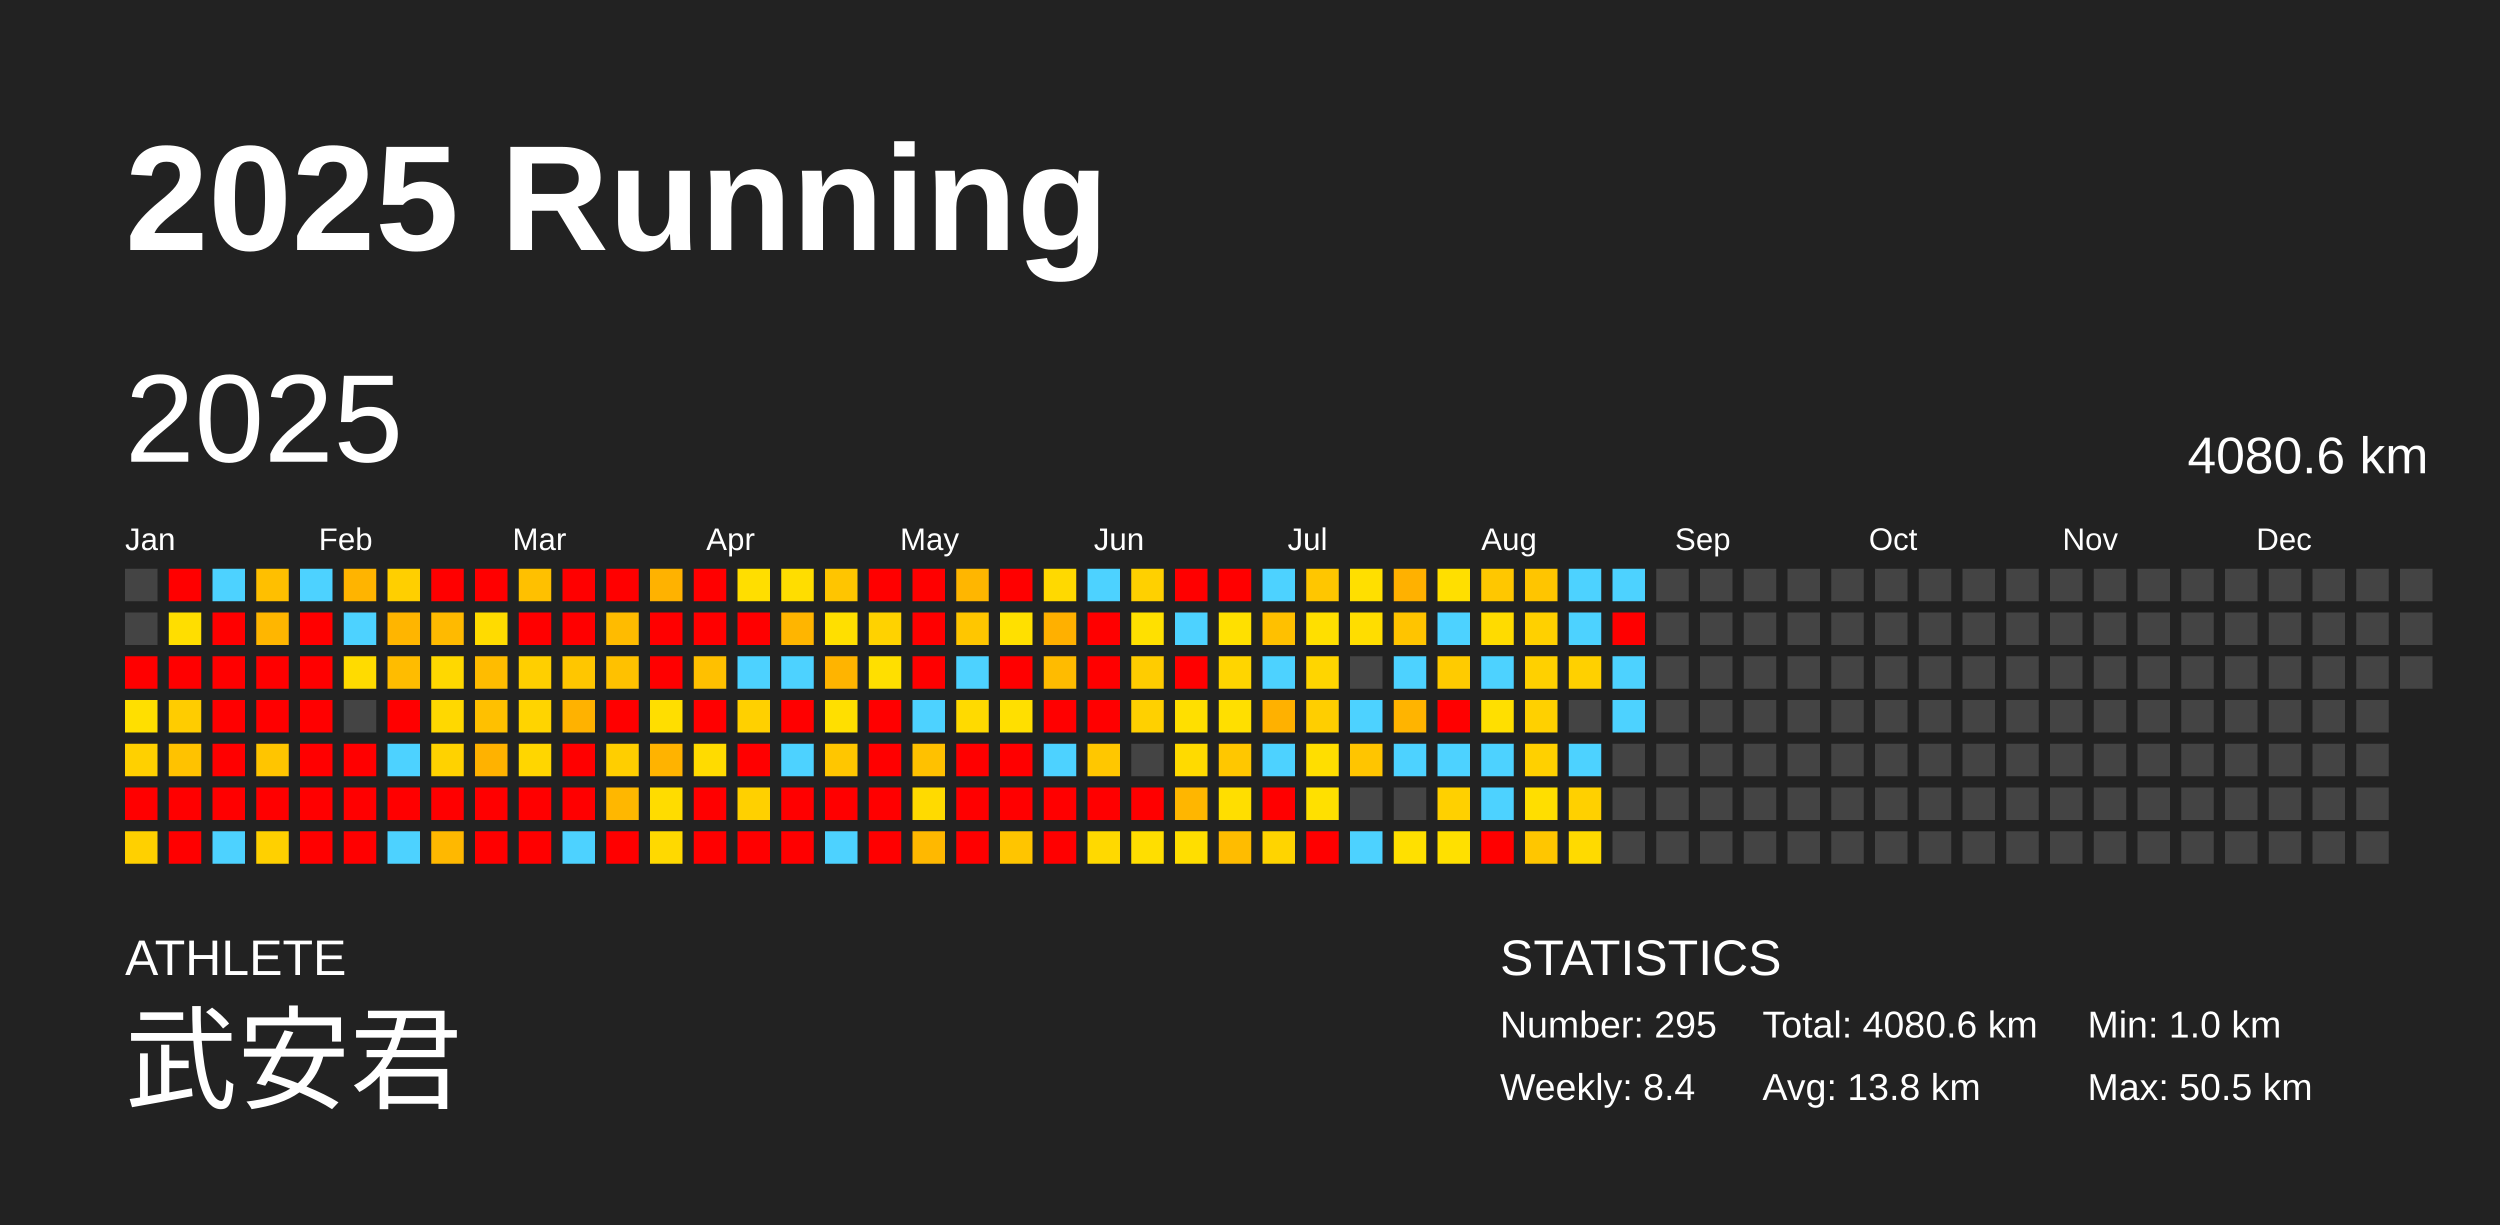
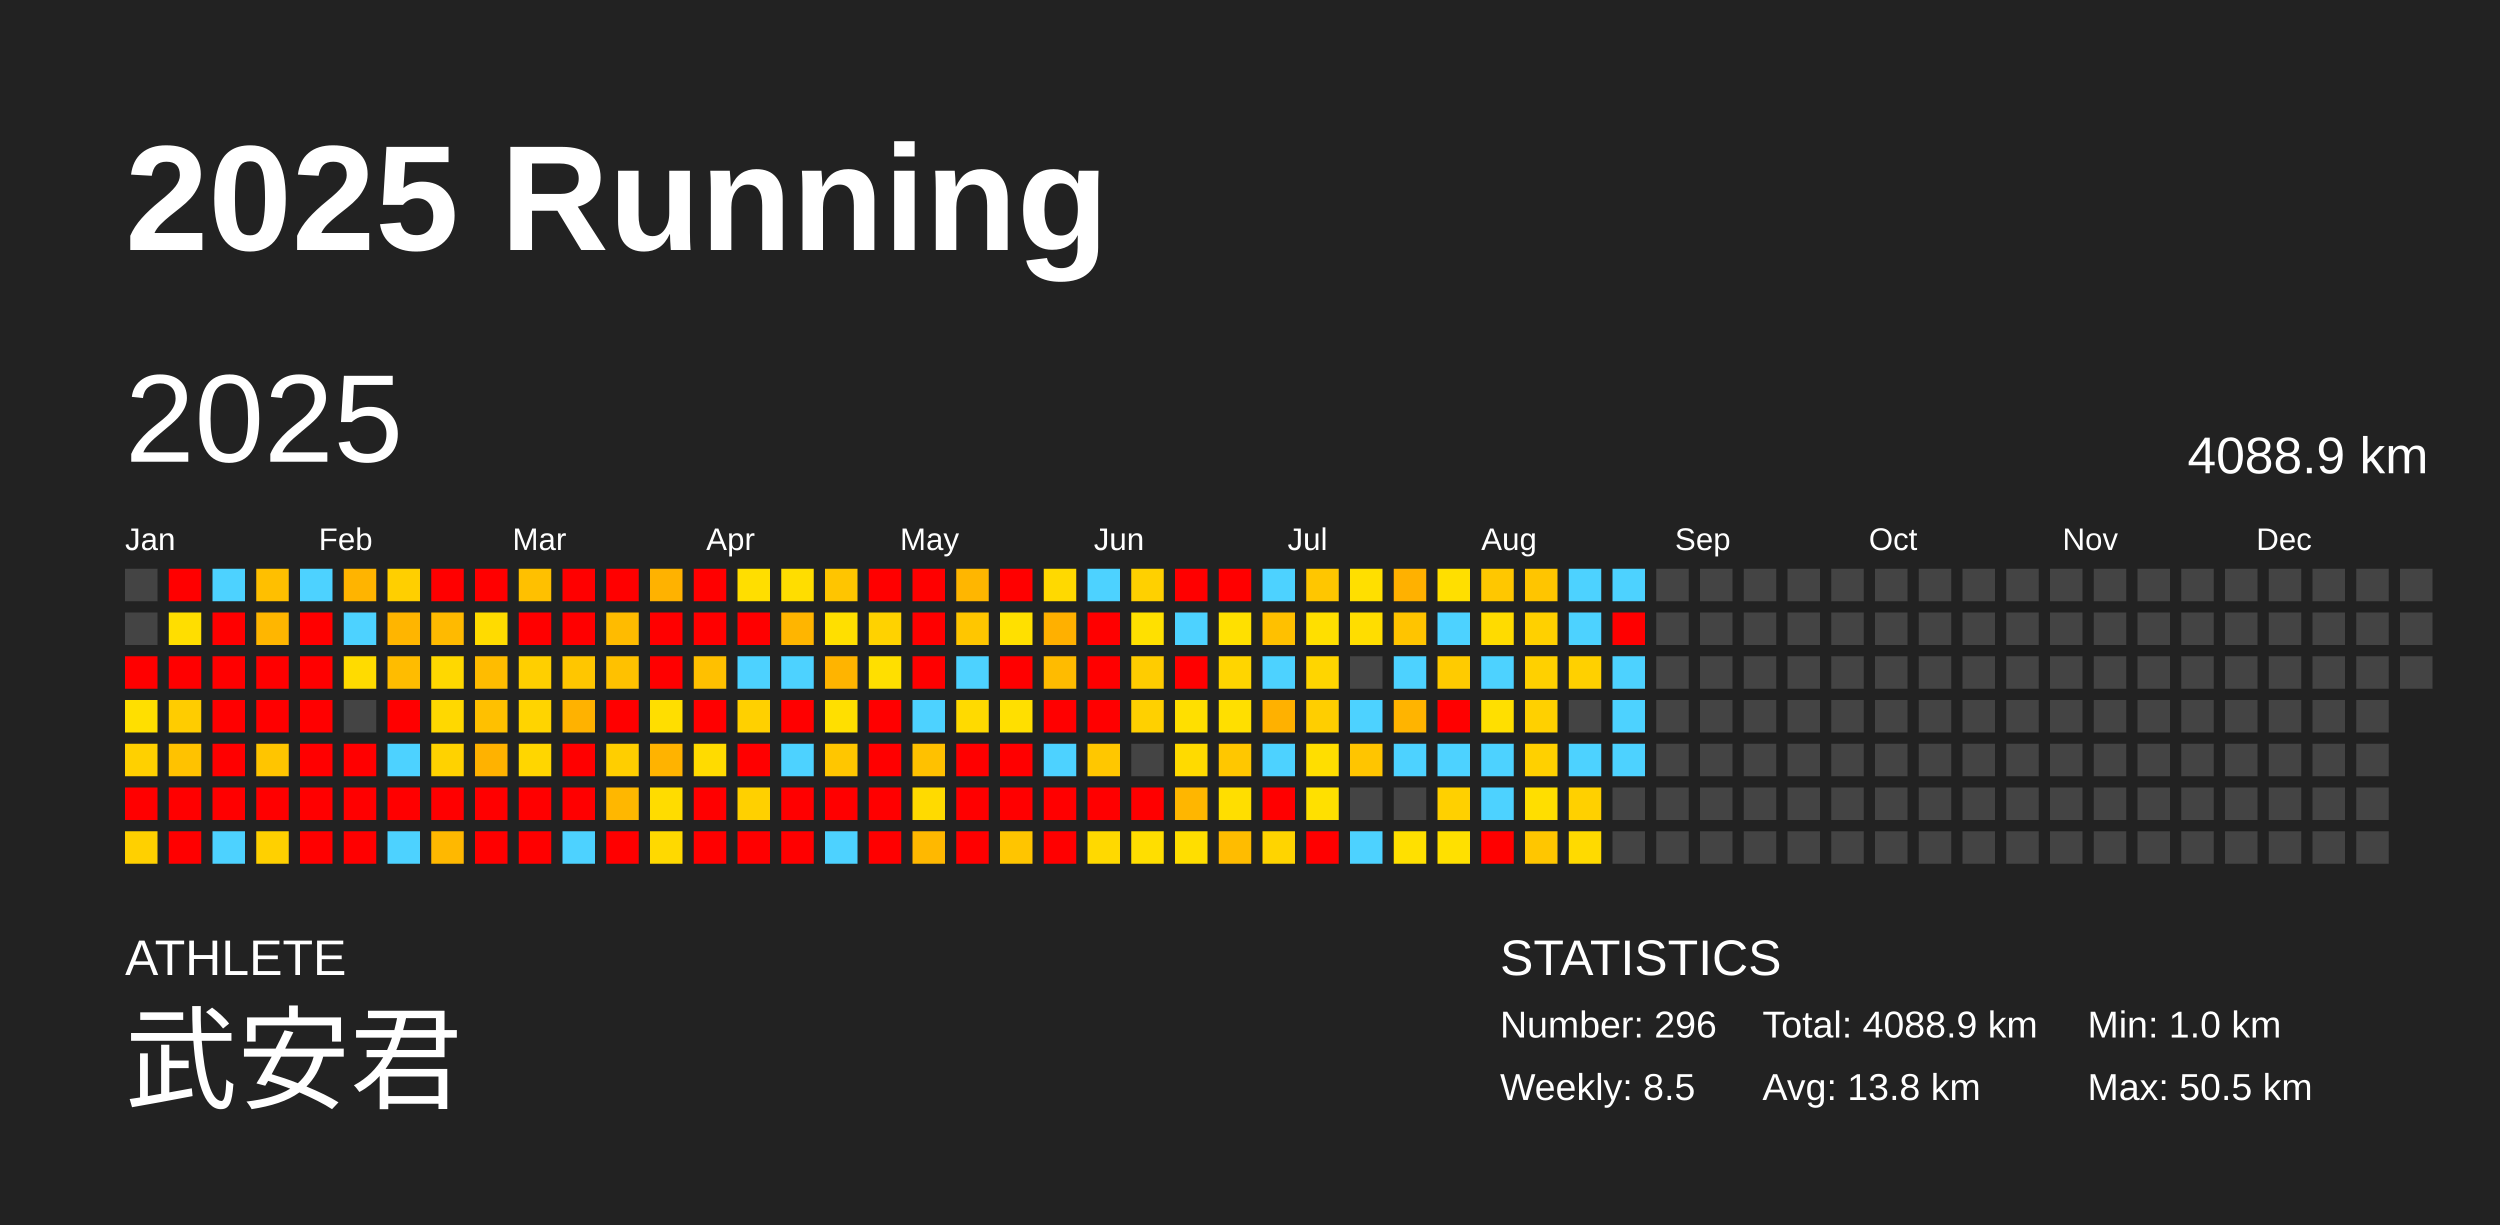
<svg xmlns="http://www.w3.org/2000/svg" baseProfile="full" height="98mm" version="1.1" viewBox="0,0,200,98" width="200mm">
  <defs />
  <rect fill="#222222" height="98" width="200" x="0" y="0" />
  <text fill="#FFFFFF" style="font-size:12px; font-family:Arial; font-weight:bold;" x="10" y="20">2025 Running</text>
  <text fill="#FFFFFF" style="font-size:4px; font-family:Arial" x="10" y="78">ATHLETE</text>
  <text fill="#FFFFFF" style="font-size:9px; font-family:Arial" x="10" y="88">武安君</text>
  <text fill="#FFFFFF" style="font-size:4px; font-family:Arial" x="120" y="78">STATISTICS</text>
-   <text fill="#FFFFFF" style="font-size:3px; font-family:Arial" x="120" y="83">Number: 295</text>
-   <text fill="#FFFFFF" style="font-size:3px; font-family:Arial" x="120" y="88">Weekly: 8.4</text>
-   <text fill="#FFFFFF" style="font-size:3px; font-family:Arial" x="141" y="83">Total: 4080.6 km</text>
+   <text fill="#FFFFFF" style="font-size:3px; font-family:Arial" x="120" y="83">Number: 296</text>
+   <text fill="#FFFFFF" style="font-size:3px; font-family:Arial" x="120" y="88">Weekly: 8.5</text>
+   <text fill="#FFFFFF" style="font-size:3px; font-family:Arial" x="141" y="83">Total: 4088.9 km</text>
  <text fill="#FFFFFF" style="font-size:3px; font-family:Arial" x="141" y="88">Avg: 13.8 km</text>
  <text fill="#FFFFFF" style="font-size:3px; font-family:Arial" x="167" y="83">Min: 1.0 km</text>
  <text fill="#FFFFFF" style="font-size:3px; font-family:Arial" x="167" y="88">Max: 50.5 km</text>
  <text dominant-baseline="hanging" fill="#FFFFFF" style="font-size:10.0px; font-family:Arial;" x="10" y="30">2025</text>
-   <text dominant-baseline="hanging" fill="#FFFFFF" style="font-size:4.125px; font-family:Arial;" x="175" y="35">4080.6 km</text>
+   <text dominant-baseline="hanging" fill="#FFFFFF" style="font-size:4.125px; font-family:Arial;" x="175" y="35">4088.9 km</text>
  <text fill="#FFFFFF" style="font-size:2.5px; font-family:Arial" x="10.0" y="44">Jan</text>
  <text fill="#FFFFFF" style="font-size:2.5px; font-family:Arial" x="25.5" y="44">Feb</text>
  <text fill="#FFFFFF" style="font-size:2.5px; font-family:Arial" x="41.0" y="44">Mar</text>
  <text fill="#FFFFFF" style="font-size:2.5px; font-family:Arial" x="56.5" y="44">Apr</text>
  <text fill="#FFFFFF" style="font-size:2.5px; font-family:Arial" x="72.0" y="44">May</text>
  <text fill="#FFFFFF" style="font-size:2.5px; font-family:Arial" x="87.5" y="44">Jun</text>
  <text fill="#FFFFFF" style="font-size:2.5px; font-family:Arial" x="103.0" y="44">Jul</text>
  <text fill="#FFFFFF" style="font-size:2.5px; font-family:Arial" x="118.5" y="44">Aug</text>
  <text fill="#FFFFFF" style="font-size:2.5px; font-family:Arial" x="134.0" y="44">Sep</text>
  <text fill="#FFFFFF" style="font-size:2.5px; font-family:Arial" x="149.5" y="44">Oct</text>
  <text fill="#FFFFFF" style="font-size:2.5px; font-family:Arial" x="165.0" y="44">Nov</text>
  <text fill="#FFFFFF" style="font-size:2.5px; font-family:Arial" x="180.5" y="44">Dec</text>
  <rect fill="#444444" height="2.6" width="2.6" x="10.0" y="45.5" />
  <rect fill="#444444" height="2.6" width="2.6" x="10.0" y="49.0" />
  <rect fill="red" height="2.6" width="2.6" x="10.0" y="52.5" />
  <rect fill="#ffdf00" height="2.6" width="2.6" x="10.0" y="56.0" />
  <rect fill="#ffd000" height="2.6" width="2.6" x="10.0" y="59.5" />
  <rect fill="red" height="2.6" width="2.6" x="10.0" y="63.0" />
  <rect fill="#ffd000" height="2.6" width="2.6" x="10.0" y="66.5" />
  <rect fill="red" height="2.6" width="2.6" x="13.5" y="45.5" />
  <rect fill="#ffde00" height="2.6" width="2.6" x="13.5" y="49.0" />
  <rect fill="red" height="2.6" width="2.6" x="13.5" y="52.5" />
  <rect fill="#ffcc00" height="2.6" width="2.6" x="13.5" y="56.0" />
  <rect fill="#ffc200" height="2.6" width="2.6" x="13.5" y="59.5" />
  <rect fill="red" height="2.6" width="2.6" x="13.5" y="63.0" />
  <rect fill="red" height="2.6" width="2.6" x="13.5" y="66.5" />
  <rect fill="#4dd2ff" height="2.6" width="2.6" x="17.0" y="45.5" />
  <rect fill="red" height="2.6" width="2.6" x="17.0" y="49.0" />
  <rect fill="red" height="2.6" width="2.6" x="17.0" y="52.5" />
  <rect fill="red" height="2.6" width="2.6" x="17.0" y="56.0" />
  <rect fill="red" height="2.6" width="2.6" x="17.0" y="59.5" />
  <rect fill="red" height="2.6" width="2.6" x="17.0" y="63.0" />
  <rect fill="#4dd2ff" height="2.6" width="2.6" x="17.0" y="66.5" />
  <rect fill="#ffbf00" height="2.6" width="2.6" x="20.5" y="45.5" />
  <rect fill="#ffb600" height="2.6" width="2.6" x="20.5" y="49.0" />
  <rect fill="red" height="2.6" width="2.6" x="20.5" y="52.5" />
  <rect fill="red" height="2.6" width="2.6" x="20.5" y="56.0" />
  <rect fill="#ffc500" height="2.6" width="2.6" x="20.5" y="59.5" />
  <rect fill="red" height="2.6" width="2.6" x="20.5" y="63.0" />
  <rect fill="#ffd000" height="2.6" width="2.6" x="20.5" y="66.5" />
  <rect fill="#4dd2ff" height="2.6" width="2.6" x="24.0" y="45.5" />
  <rect fill="red" height="2.6" width="2.6" x="24.0" y="49.0" />
  <rect fill="red" height="2.6" width="2.6" x="24.0" y="52.5" />
  <rect fill="red" height="2.6" width="2.6" x="24.0" y="56.0" />
  <rect fill="red" height="2.6" width="2.6" x="24.0" y="59.5" />
  <rect fill="red" height="2.6" width="2.6" x="24.0" y="63.0" />
  <rect fill="red" height="2.6" width="2.6" x="24.0" y="66.5" />
  <rect fill="#ffb400" height="2.6" width="2.6" x="27.5" y="45.5" />
  <rect fill="#4dd2ff" height="2.6" width="2.6" x="27.5" y="49.0" />
  <rect fill="#ffdb00" height="2.6" width="2.6" x="27.5" y="52.5" />
  <rect fill="#444444" height="2.6" width="2.6" x="27.5" y="56.0" />
  <rect fill="red" height="2.6" width="2.6" x="27.5" y="59.5" />
  <rect fill="red" height="2.6" width="2.6" x="27.5" y="63.0" />
  <rect fill="red" height="2.6" width="2.6" x="27.5" y="66.5" />
  <rect fill="#ffcf00" height="2.6" width="2.6" x="31.0" y="45.5" />
  <rect fill="#ffb500" height="2.6" width="2.6" x="31.0" y="49.0" />
  <rect fill="#ffbc00" height="2.6" width="2.6" x="31.0" y="52.5" />
  <rect fill="red" height="2.6" width="2.6" x="31.0" y="56.0" />
  <rect fill="#4dd2ff" height="2.6" width="2.6" x="31.0" y="59.5" />
  <rect fill="red" height="2.6" width="2.6" x="31.0" y="63.0" />
  <rect fill="#4dd2ff" height="2.6" width="2.6" x="31.0" y="66.5" />
  <rect fill="red" height="2.6" width="2.6" x="34.5" y="45.5" />
  <rect fill="#ffba00" height="2.6" width="2.6" x="34.5" y="49.0" />
  <rect fill="#ffd800" height="2.6" width="2.6" x="34.5" y="52.5" />
  <rect fill="#ffd800" height="2.6" width="2.6" x="34.5" y="56.0" />
  <rect fill="#ffd200" height="2.6" width="2.6" x="34.5" y="59.5" />
  <rect fill="red" height="2.6" width="2.6" x="34.5" y="63.0" />
  <rect fill="#ffb800" height="2.6" width="2.6" x="34.5" y="66.5" />
  <rect fill="red" height="2.6" width="2.6" x="38.0" y="45.5" />
  <rect fill="#ffdb00" height="2.6" width="2.6" x="38.0" y="49.0" />
  <rect fill="#ffbc00" height="2.6" width="2.6" x="38.0" y="52.5" />
  <rect fill="#ffc000" height="2.6" width="2.6" x="38.0" y="56.0" />
  <rect fill="#ffb200" height="2.6" width="2.6" x="38.0" y="59.5" />
  <rect fill="red" height="2.6" width="2.6" x="38.0" y="63.0" />
  <rect fill="red" height="2.6" width="2.6" x="38.0" y="66.5" />
  <rect fill="#ffc000" height="2.6" width="2.6" x="41.5" y="45.5" />
  <rect fill="red" height="2.6" width="2.6" x="41.5" y="49.0" />
  <rect fill="#ffcf00" height="2.6" width="2.6" x="41.5" y="52.5" />
  <rect fill="#ffd400" height="2.6" width="2.6" x="41.5" y="56.0" />
  <rect fill="#ffd600" height="2.6" width="2.6" x="41.5" y="59.5" />
  <rect fill="red" height="2.6" width="2.6" x="41.5" y="63.0" />
  <rect fill="red" height="2.6" width="2.6" x="41.5" y="66.5" />
  <rect fill="red" height="2.6" width="2.6" x="45.0" y="45.5" />
  <rect fill="red" height="2.6" width="2.6" x="45.0" y="49.0" />
  <rect fill="#ffc600" height="2.6" width="2.6" x="45.0" y="52.5" />
  <rect fill="#ffb200" height="2.6" width="2.6" x="45.0" y="56.0" />
  <rect fill="red" height="2.6" width="2.6" x="45.0" y="59.5" />
  <rect fill="red" height="2.6" width="2.6" x="45.0" y="63.0" />
  <rect fill="#4dd2ff" height="2.6" width="2.6" x="45.0" y="66.5" />
  <rect fill="red" height="2.6" width="2.6" x="48.5" y="45.5" />
  <rect fill="#ffbb00" height="2.6" width="2.6" x="48.5" y="49.0" />
  <rect fill="#ffc100" height="2.6" width="2.6" x="48.5" y="52.5" />
  <rect fill="red" height="2.6" width="2.6" x="48.5" y="56.0" />
  <rect fill="#ffce00" height="2.6" width="2.6" x="48.5" y="59.5" />
  <rect fill="#ffb700" height="2.6" width="2.6" x="48.5" y="63.0" />
  <rect fill="red" height="2.6" width="2.6" x="48.5" y="66.5" />
  <rect fill="#ffb200" height="2.6" width="2.6" x="52.0" y="45.5" />
  <rect fill="red" height="2.6" width="2.6" x="52.0" y="49.0" />
  <rect fill="red" height="2.6" width="2.6" x="52.0" y="52.5" />
  <rect fill="#ffde00" height="2.6" width="2.6" x="52.0" y="56.0" />
  <rect fill="#ffb300" height="2.6" width="2.6" x="52.0" y="59.5" />
  <rect fill="#ffdc00" height="2.6" width="2.6" x="52.0" y="63.0" />
  <rect fill="#ffd900" height="2.6" width="2.6" x="52.0" y="66.5" />
  <rect fill="red" height="2.6" width="2.6" x="55.5" y="45.5" />
  <rect fill="red" height="2.6" width="2.6" x="55.5" y="49.0" />
  <rect fill="#ffc000" height="2.6" width="2.6" x="55.5" y="52.5" />
  <rect fill="red" height="2.6" width="2.6" x="55.5" y="56.0" />
  <rect fill="#ffdb00" height="2.6" width="2.6" x="55.5" y="59.5" />
  <rect fill="red" height="2.6" width="2.6" x="55.5" y="63.0" />
  <rect fill="red" height="2.6" width="2.6" x="55.5" y="66.5" />
  <rect fill="#ffde00" height="2.6" width="2.6" x="59.0" y="45.5" />
  <rect fill="red" height="2.6" width="2.6" x="59.0" y="49.0" />
  <rect fill="#4dd2ff" height="2.6" width="2.6" x="59.0" y="52.5" />
  <rect fill="#ffd000" height="2.6" width="2.6" x="59.0" y="56.0" />
  <rect fill="red" height="2.6" width="2.6" x="59.0" y="59.5" />
  <rect fill="#ffd000" height="2.6" width="2.6" x="59.0" y="63.0" />
  <rect fill="red" height="2.6" width="2.6" x="59.0" y="66.5" />
  <rect fill="#ffdd00" height="2.6" width="2.6" x="62.5" y="45.5" />
  <rect fill="#ffb500" height="2.6" width="2.6" x="62.5" y="49.0" />
  <rect fill="#4dd2ff" height="2.6" width="2.6" x="62.5" y="52.5" />
  <rect fill="red" height="2.6" width="2.6" x="62.5" y="56.0" />
  <rect fill="#4dd2ff" height="2.6" width="2.6" x="62.5" y="59.5" />
  <rect fill="red" height="2.6" width="2.6" x="62.5" y="63.0" />
  <rect fill="red" height="2.6" width="2.6" x="62.5" y="66.5" />
  <rect fill="#ffc500" height="2.6" width="2.6" x="66.0" y="45.5" />
  <rect fill="#ffdf00" height="2.6" width="2.6" x="66.0" y="49.0" />
  <rect fill="#ffb400" height="2.6" width="2.6" x="66.0" y="52.5" />
  <rect fill="#ffdf00" height="2.6" width="2.6" x="66.0" y="56.0" />
  <rect fill="#ffc600" height="2.6" width="2.6" x="66.0" y="59.5" />
  <rect fill="red" height="2.6" width="2.6" x="66.0" y="63.0" />
  <rect fill="#4dd2ff" height="2.6" width="2.6" x="66.0" y="66.5" />
  <rect fill="red" height="2.6" width="2.6" x="69.5" y="45.5" />
  <rect fill="#ffd200" height="2.6" width="2.6" x="69.5" y="49.0" />
  <rect fill="#ffdf00" height="2.6" width="2.6" x="69.5" y="52.5" />
  <rect fill="red" height="2.6" width="2.6" x="69.5" y="56.0" />
  <rect fill="red" height="2.6" width="2.6" x="69.5" y="59.5" />
  <rect fill="red" height="2.6" width="2.6" x="69.5" y="63.0" />
  <rect fill="red" height="2.6" width="2.6" x="69.5" y="66.5" />
  <rect fill="red" height="2.6" width="2.6" x="73.0" y="45.5" />
  <rect fill="red" height="2.6" width="2.6" x="73.0" y="49.0" />
  <rect fill="red" height="2.6" width="2.6" x="73.0" y="52.5" />
  <rect fill="#4dd2ff" height="2.6" width="2.6" x="73.0" y="56.0" />
  <rect fill="#ffc100" height="2.6" width="2.6" x="73.0" y="59.5" />
  <rect fill="#ffda00" height="2.6" width="2.6" x="73.0" y="63.0" />
  <rect fill="#ffb800" height="2.6" width="2.6" x="73.0" y="66.5" />
  <rect fill="#ffb600" height="2.6" width="2.6" x="76.5" y="45.5" />
  <rect fill="#ffc600" height="2.6" width="2.6" x="76.5" y="49.0" />
  <rect fill="#4dd2ff" height="2.6" width="2.6" x="76.5" y="52.5" />
  <rect fill="#ffda00" height="2.6" width="2.6" x="76.5" y="56.0" />
  <rect fill="red" height="2.6" width="2.6" x="76.5" y="59.5" />
  <rect fill="red" height="2.6" width="2.6" x="76.5" y="63.0" />
  <rect fill="red" height="2.6" width="2.6" x="76.5" y="66.5" />
  <rect fill="red" height="2.6" width="2.6" x="80.0" y="45.5" />
  <rect fill="#ffe000" height="2.6" width="2.6" x="80.0" y="49.0" />
  <rect fill="red" height="2.6" width="2.6" x="80.0" y="52.5" />
  <rect fill="#ffdf00" height="2.6" width="2.6" x="80.0" y="56.0" />
  <rect fill="red" height="2.6" width="2.6" x="80.0" y="59.5" />
  <rect fill="red" height="2.6" width="2.6" x="80.0" y="63.0" />
  <rect fill="#ffc500" height="2.6" width="2.6" x="80.0" y="66.5" />
  <rect fill="#ffd900" height="2.6" width="2.6" x="83.5" y="45.5" />
  <rect fill="#ffb000" height="2.6" width="2.6" x="83.5" y="49.0" />
  <rect fill="#ffbb00" height="2.6" width="2.6" x="83.5" y="52.5" />
  <rect fill="red" height="2.6" width="2.6" x="83.5" y="56.0" />
  <rect fill="#4dd2ff" height="2.6" width="2.6" x="83.5" y="59.5" />
  <rect fill="red" height="2.6" width="2.6" x="83.5" y="63.0" />
  <rect fill="red" height="2.6" width="2.6" x="83.5" y="66.5" />
  <rect fill="#4dd2ff" height="2.6" width="2.6" x="87.0" y="45.5" />
  <rect fill="red" height="2.6" width="2.6" x="87.0" y="49.0" />
  <rect fill="red" height="2.6" width="2.6" x="87.0" y="52.5" />
  <rect fill="red" height="2.6" width="2.6" x="87.0" y="56.0" />
  <rect fill="#ffc700" height="2.6" width="2.6" x="87.0" y="59.5" />
  <rect fill="red" height="2.6" width="2.6" x="87.0" y="63.0" />
  <rect fill="#ffd900" height="2.6" width="2.6" x="87.0" y="66.5" />
  <rect fill="#ffd000" height="2.6" width="2.6" x="90.5" y="45.5" />
  <rect fill="#ffe000" height="2.6" width="2.6" x="90.5" y="49.0" />
  <rect fill="#ffcc00" height="2.6" width="2.6" x="90.5" y="52.5" />
  <rect fill="#ffd000" height="2.6" width="2.6" x="90.5" y="56.0" />
  <rect fill="#444444" height="2.6" width="2.6" x="90.5" y="59.5" />
  <rect fill="red" height="2.6" width="2.6" x="90.5" y="63.0" />
  <rect fill="#ffde00" height="2.6" width="2.6" x="90.5" y="66.5" />
  <rect fill="red" height="2.6" width="2.6" x="94.0" y="45.5" />
  <rect fill="#4dd2ff" height="2.6" width="2.6" x="94.0" y="49.0" />
  <rect fill="red" height="2.6" width="2.6" x="94.0" y="52.5" />
  <rect fill="#ffdf00" height="2.6" width="2.6" x="94.0" y="56.0" />
  <rect fill="#ffda00" height="2.6" width="2.6" x="94.0" y="59.5" />
  <rect fill="#ffb600" height="2.6" width="2.6" x="94.0" y="63.0" />
  <rect fill="#ffde00" height="2.6" width="2.6" x="94.0" y="66.5" />
  <rect fill="red" height="2.6" width="2.6" x="97.5" y="45.5" />
  <rect fill="#ffe000" height="2.6" width="2.6" x="97.5" y="49.0" />
  <rect fill="#ffd500" height="2.6" width="2.6" x="97.5" y="52.5" />
  <rect fill="#ffdf00" height="2.6" width="2.6" x="97.5" y="56.0" />
  <rect fill="#ffc700" height="2.6" width="2.6" x="97.5" y="59.5" />
  <rect fill="#ffde00" height="2.6" width="2.6" x="97.5" y="63.0" />
  <rect fill="#ffbc00" height="2.6" width="2.6" x="97.5" y="66.5" />
  <rect fill="#4dd2ff" height="2.6" width="2.6" x="101.0" y="45.5" />
  <rect fill="#ffc000" height="2.6" width="2.6" x="101.0" y="49.0" />
  <rect fill="#4dd2ff" height="2.6" width="2.6" x="101.0" y="52.5" />
  <rect fill="#ffb100" height="2.6" width="2.6" x="101.0" y="56.0" />
  <rect fill="#4dd2ff" height="2.6" width="2.6" x="101.0" y="59.5" />
  <rect fill="red" height="2.6" width="2.6" x="101.0" y="63.0" />
  <rect fill="#ffd400" height="2.6" width="2.6" x="101.0" y="66.5" />
  <rect fill="#ffc600" height="2.6" width="2.6" x="104.5" y="45.5" />
  <rect fill="#ffdf00" height="2.6" width="2.6" x="104.5" y="49.0" />
  <rect fill="#ffd500" height="2.6" width="2.6" x="104.5" y="52.5" />
  <rect fill="#ffce00" height="2.6" width="2.6" x="104.5" y="56.0" />
  <rect fill="#ffde00" height="2.6" width="2.6" x="104.5" y="59.5" />
  <rect fill="#ffe000" height="2.6" width="2.6" x="104.5" y="63.0" />
  <rect fill="red" height="2.6" width="2.6" x="104.5" y="66.5" />
  <rect fill="#ffdf00" height="2.6" width="2.6" x="108.0" y="45.5" />
  <rect fill="#ffdd00" height="2.6" width="2.6" x="108.0" y="49.0" />
  <rect fill="#444444" height="2.6" width="2.6" x="108.0" y="52.5" />
  <rect fill="#4dd2ff" height="2.6" width="2.6" x="108.0" y="56.0" />
  <rect fill="#ffc500" height="2.6" width="2.6" x="108.0" y="59.5" />
  <rect fill="#444444" height="2.6" width="2.6" x="108.0" y="63.0" />
  <rect fill="#4dd2ff" height="2.6" width="2.6" x="108.0" y="66.5" />
  <rect fill="#ffb100" height="2.6" width="2.6" x="111.5" y="45.5" />
  <rect fill="#ffc400" height="2.6" width="2.6" x="111.5" y="49.0" />
  <rect fill="#4dd2ff" height="2.6" width="2.6" x="111.5" y="52.5" />
  <rect fill="#ffb400" height="2.6" width="2.6" x="111.5" y="56.0" />
  <rect fill="#4dd2ff" height="2.6" width="2.6" x="111.5" y="59.5" />
  <rect fill="#444444" height="2.6" width="2.6" x="111.5" y="63.0" />
  <rect fill="#ffe000" height="2.6" width="2.6" x="111.5" y="66.5" />
  <rect fill="#ffdf00" height="2.6" width="2.6" x="115.0" y="45.5" />
  <rect fill="#4dd2ff" height="2.6" width="2.6" x="115.0" y="49.0" />
  <rect fill="#ffcb00" height="2.6" width="2.6" x="115.0" y="52.5" />
  <rect fill="red" height="2.6" width="2.6" x="115.0" y="56.0" />
  <rect fill="#4dd2ff" height="2.6" width="2.6" x="115.0" y="59.5" />
  <rect fill="#ffd000" height="2.6" width="2.6" x="115.0" y="63.0" />
  <rect fill="#ffe000" height="2.6" width="2.6" x="115.0" y="66.5" />
  <rect fill="#ffc700" height="2.6" width="2.6" x="118.5" y="45.5" />
  <rect fill="#ffdb00" height="2.6" width="2.6" x="118.5" y="49.0" />
  <rect fill="#4dd2ff" height="2.6" width="2.6" x="118.5" y="52.5" />
  <rect fill="#ffdf00" height="2.6" width="2.6" x="118.5" y="56.0" />
  <rect fill="#4dd2ff" height="2.6" width="2.6" x="118.5" y="59.5" />
  <rect fill="#4dd2ff" height="2.6" width="2.6" x="118.5" y="63.0" />
  <rect fill="red" height="2.6" width="2.6" x="118.5" y="66.5" />
  <rect fill="#ffc500" height="2.6" width="2.6" x="122.0" y="45.5" />
  <rect fill="#ffd000" height="2.6" width="2.6" x="122.0" y="49.0" />
  <rect fill="#ffd000" height="2.6" width="2.6" x="122.0" y="52.5" />
  <rect fill="#ffd000" height="2.6" width="2.6" x="122.0" y="56.0" />
  <rect fill="#ffd000" height="2.6" width="2.6" x="122.0" y="59.5" />
  <rect fill="#ffde00" height="2.6" width="2.6" x="122.0" y="63.0" />
  <rect fill="#ffc600" height="2.6" width="2.6" x="122.0" y="66.5" />
  <rect fill="#4dd2ff" height="2.6" width="2.6" x="125.5" y="45.5" />
  <rect fill="#4dd2ff" height="2.6" width="2.6" x="125.5" y="49.0" />
  <rect fill="#ffd000" height="2.6" width="2.6" x="125.5" y="52.5" />
  <rect fill="#444444" height="2.6" width="2.6" x="125.5" y="56.0" />
  <rect fill="#4dd2ff" height="2.6" width="2.6" x="125.5" y="59.5" />
  <rect fill="#ffd000" height="2.6" width="2.6" x="125.5" y="63.0" />
  <rect fill="#ffda00" height="2.6" width="2.6" x="125.5" y="66.5" />
  <rect fill="#4dd2ff" height="2.6" width="2.6" x="129.0" y="45.5" />
  <rect fill="red" height="2.6" width="2.6" x="129.0" y="49.0" />
  <rect fill="#4dd2ff" height="2.6" width="2.6" x="129.0" y="52.5" />
  <rect fill="#4dd2ff" height="2.6" width="2.6" x="129.0" y="56.0" />
-   <rect fill="#444444" height="2.6" width="2.6" x="129.0" y="59.5" />
+   <rect fill="#4dd2ff" height="2.6" width="2.6" x="129.0" y="59.5" />
  <rect fill="#444444" height="2.6" width="2.6" x="129.0" y="63.0" />
  <rect fill="#444444" height="2.6" width="2.6" x="129.0" y="66.5" />
  <rect fill="#444444" height="2.6" width="2.6" x="132.5" y="45.5" />
  <rect fill="#444444" height="2.6" width="2.6" x="132.5" y="49.0" />
  <rect fill="#444444" height="2.6" width="2.6" x="132.5" y="52.5" />
  <rect fill="#444444" height="2.6" width="2.6" x="132.5" y="56.0" />
  <rect fill="#444444" height="2.6" width="2.6" x="132.5" y="59.5" />
  <rect fill="#444444" height="2.6" width="2.6" x="132.5" y="63.0" />
  <rect fill="#444444" height="2.6" width="2.6" x="132.5" y="66.5" />
  <rect fill="#444444" height="2.6" width="2.6" x="136.0" y="45.5" />
  <rect fill="#444444" height="2.6" width="2.6" x="136.0" y="49.0" />
  <rect fill="#444444" height="2.6" width="2.6" x="136.0" y="52.5" />
  <rect fill="#444444" height="2.6" width="2.6" x="136.0" y="56.0" />
  <rect fill="#444444" height="2.6" width="2.6" x="136.0" y="59.5" />
  <rect fill="#444444" height="2.6" width="2.6" x="136.0" y="63.0" />
  <rect fill="#444444" height="2.6" width="2.6" x="136.0" y="66.5" />
  <rect fill="#444444" height="2.6" width="2.6" x="139.5" y="45.5" />
  <rect fill="#444444" height="2.6" width="2.6" x="139.5" y="49.0" />
  <rect fill="#444444" height="2.6" width="2.6" x="139.5" y="52.5" />
  <rect fill="#444444" height="2.6" width="2.6" x="139.5" y="56.0" />
  <rect fill="#444444" height="2.6" width="2.6" x="139.5" y="59.5" />
  <rect fill="#444444" height="2.6" width="2.6" x="139.5" y="63.0" />
  <rect fill="#444444" height="2.6" width="2.6" x="139.5" y="66.5" />
  <rect fill="#444444" height="2.6" width="2.6" x="143.0" y="45.5" />
  <rect fill="#444444" height="2.6" width="2.6" x="143.0" y="49.0" />
  <rect fill="#444444" height="2.6" width="2.6" x="143.0" y="52.5" />
  <rect fill="#444444" height="2.6" width="2.6" x="143.0" y="56.0" />
  <rect fill="#444444" height="2.6" width="2.6" x="143.0" y="59.5" />
  <rect fill="#444444" height="2.6" width="2.6" x="143.0" y="63.0" />
  <rect fill="#444444" height="2.6" width="2.6" x="143.0" y="66.5" />
  <rect fill="#444444" height="2.6" width="2.6" x="146.5" y="45.5" />
  <rect fill="#444444" height="2.6" width="2.6" x="146.5" y="49.0" />
  <rect fill="#444444" height="2.6" width="2.6" x="146.5" y="52.5" />
  <rect fill="#444444" height="2.6" width="2.6" x="146.5" y="56.0" />
  <rect fill="#444444" height="2.6" width="2.6" x="146.5" y="59.5" />
  <rect fill="#444444" height="2.6" width="2.6" x="146.5" y="63.0" />
  <rect fill="#444444" height="2.6" width="2.6" x="146.5" y="66.5" />
  <rect fill="#444444" height="2.6" width="2.6" x="150.0" y="45.5" />
  <rect fill="#444444" height="2.6" width="2.6" x="150.0" y="49.0" />
  <rect fill="#444444" height="2.6" width="2.6" x="150.0" y="52.5" />
  <rect fill="#444444" height="2.6" width="2.6" x="150.0" y="56.0" />
  <rect fill="#444444" height="2.6" width="2.6" x="150.0" y="59.5" />
  <rect fill="#444444" height="2.6" width="2.6" x="150.0" y="63.0" />
  <rect fill="#444444" height="2.6" width="2.6" x="150.0" y="66.5" />
  <rect fill="#444444" height="2.6" width="2.6" x="153.5" y="45.5" />
  <rect fill="#444444" height="2.6" width="2.6" x="153.5" y="49.0" />
  <rect fill="#444444" height="2.6" width="2.6" x="153.5" y="52.5" />
  <rect fill="#444444" height="2.6" width="2.6" x="153.5" y="56.0" />
  <rect fill="#444444" height="2.6" width="2.6" x="153.5" y="59.5" />
  <rect fill="#444444" height="2.6" width="2.6" x="153.5" y="63.0" />
  <rect fill="#444444" height="2.6" width="2.6" x="153.5" y="66.5" />
  <rect fill="#444444" height="2.6" width="2.6" x="157.0" y="45.5" />
  <rect fill="#444444" height="2.6" width="2.6" x="157.0" y="49.0" />
  <rect fill="#444444" height="2.6" width="2.6" x="157.0" y="52.5" />
  <rect fill="#444444" height="2.6" width="2.6" x="157.0" y="56.0" />
  <rect fill="#444444" height="2.6" width="2.6" x="157.0" y="59.5" />
  <rect fill="#444444" height="2.6" width="2.6" x="157.0" y="63.0" />
  <rect fill="#444444" height="2.6" width="2.6" x="157.0" y="66.5" />
  <rect fill="#444444" height="2.6" width="2.6" x="160.5" y="45.5" />
  <rect fill="#444444" height="2.6" width="2.6" x="160.5" y="49.0" />
  <rect fill="#444444" height="2.6" width="2.6" x="160.5" y="52.5" />
  <rect fill="#444444" height="2.6" width="2.6" x="160.5" y="56.0" />
  <rect fill="#444444" height="2.6" width="2.6" x="160.5" y="59.5" />
  <rect fill="#444444" height="2.6" width="2.6" x="160.5" y="63.0" />
  <rect fill="#444444" height="2.6" width="2.6" x="160.5" y="66.5" />
  <rect fill="#444444" height="2.6" width="2.6" x="164.0" y="45.5" />
  <rect fill="#444444" height="2.6" width="2.6" x="164.0" y="49.0" />
  <rect fill="#444444" height="2.6" width="2.6" x="164.0" y="52.5" />
  <rect fill="#444444" height="2.6" width="2.6" x="164.0" y="56.0" />
  <rect fill="#444444" height="2.6" width="2.6" x="164.0" y="59.5" />
  <rect fill="#444444" height="2.6" width="2.6" x="164.0" y="63.0" />
  <rect fill="#444444" height="2.6" width="2.6" x="164.0" y="66.5" />
  <rect fill="#444444" height="2.6" width="2.6" x="167.5" y="45.5" />
  <rect fill="#444444" height="2.6" width="2.6" x="167.5" y="49.0" />
  <rect fill="#444444" height="2.6" width="2.6" x="167.5" y="52.5" />
  <rect fill="#444444" height="2.6" width="2.6" x="167.5" y="56.0" />
  <rect fill="#444444" height="2.6" width="2.6" x="167.5" y="59.5" />
  <rect fill="#444444" height="2.6" width="2.6" x="167.5" y="63.0" />
  <rect fill="#444444" height="2.6" width="2.6" x="167.5" y="66.5" />
  <rect fill="#444444" height="2.6" width="2.6" x="171.0" y="45.5" />
  <rect fill="#444444" height="2.6" width="2.6" x="171.0" y="49.0" />
  <rect fill="#444444" height="2.6" width="2.6" x="171.0" y="52.5" />
  <rect fill="#444444" height="2.6" width="2.6" x="171.0" y="56.0" />
  <rect fill="#444444" height="2.6" width="2.6" x="171.0" y="59.5" />
  <rect fill="#444444" height="2.6" width="2.6" x="171.0" y="63.0" />
  <rect fill="#444444" height="2.6" width="2.6" x="171.0" y="66.5" />
  <rect fill="#444444" height="2.6" width="2.6" x="174.5" y="45.5" />
  <rect fill="#444444" height="2.6" width="2.6" x="174.5" y="49.0" />
  <rect fill="#444444" height="2.6" width="2.6" x="174.5" y="52.5" />
  <rect fill="#444444" height="2.6" width="2.6" x="174.5" y="56.0" />
  <rect fill="#444444" height="2.6" width="2.6" x="174.5" y="59.5" />
  <rect fill="#444444" height="2.6" width="2.6" x="174.5" y="63.0" />
  <rect fill="#444444" height="2.6" width="2.6" x="174.5" y="66.5" />
  <rect fill="#444444" height="2.6" width="2.6" x="178.0" y="45.5" />
  <rect fill="#444444" height="2.6" width="2.6" x="178.0" y="49.0" />
  <rect fill="#444444" height="2.6" width="2.6" x="178.0" y="52.5" />
  <rect fill="#444444" height="2.6" width="2.6" x="178.0" y="56.0" />
  <rect fill="#444444" height="2.6" width="2.6" x="178.0" y="59.5" />
  <rect fill="#444444" height="2.6" width="2.6" x="178.0" y="63.0" />
  <rect fill="#444444" height="2.6" width="2.6" x="178.0" y="66.5" />
  <rect fill="#444444" height="2.6" width="2.6" x="181.5" y="45.5" />
  <rect fill="#444444" height="2.6" width="2.6" x="181.5" y="49.0" />
  <rect fill="#444444" height="2.6" width="2.6" x="181.5" y="52.5" />
  <rect fill="#444444" height="2.6" width="2.6" x="181.5" y="56.0" />
  <rect fill="#444444" height="2.6" width="2.6" x="181.5" y="59.5" />
  <rect fill="#444444" height="2.6" width="2.6" x="181.5" y="63.0" />
  <rect fill="#444444" height="2.6" width="2.6" x="181.5" y="66.5" />
  <rect fill="#444444" height="2.6" width="2.6" x="185.0" y="45.5" />
  <rect fill="#444444" height="2.6" width="2.6" x="185.0" y="49.0" />
  <rect fill="#444444" height="2.6" width="2.6" x="185.0" y="52.5" />
  <rect fill="#444444" height="2.6" width="2.6" x="185.0" y="56.0" />
  <rect fill="#444444" height="2.6" width="2.6" x="185.0" y="59.5" />
  <rect fill="#444444" height="2.6" width="2.6" x="185.0" y="63.0" />
  <rect fill="#444444" height="2.6" width="2.6" x="185.0" y="66.5" />
  <rect fill="#444444" height="2.6" width="2.6" x="188.5" y="45.5" />
  <rect fill="#444444" height="2.6" width="2.6" x="188.5" y="49.0" />
  <rect fill="#444444" height="2.6" width="2.6" x="188.5" y="52.5" />
  <rect fill="#444444" height="2.6" width="2.6" x="188.5" y="56.0" />
  <rect fill="#444444" height="2.6" width="2.6" x="188.5" y="59.5" />
  <rect fill="#444444" height="2.6" width="2.6" x="188.5" y="63.0" />
  <rect fill="#444444" height="2.6" width="2.6" x="188.5" y="66.5" />
  <rect fill="#444444" height="2.6" width="2.6" x="192.0" y="45.5" />
  <rect fill="#444444" height="2.6" width="2.6" x="192.0" y="49.0" />
  <rect fill="#444444" height="2.6" width="2.6" x="192.0" y="52.5" />
</svg>
